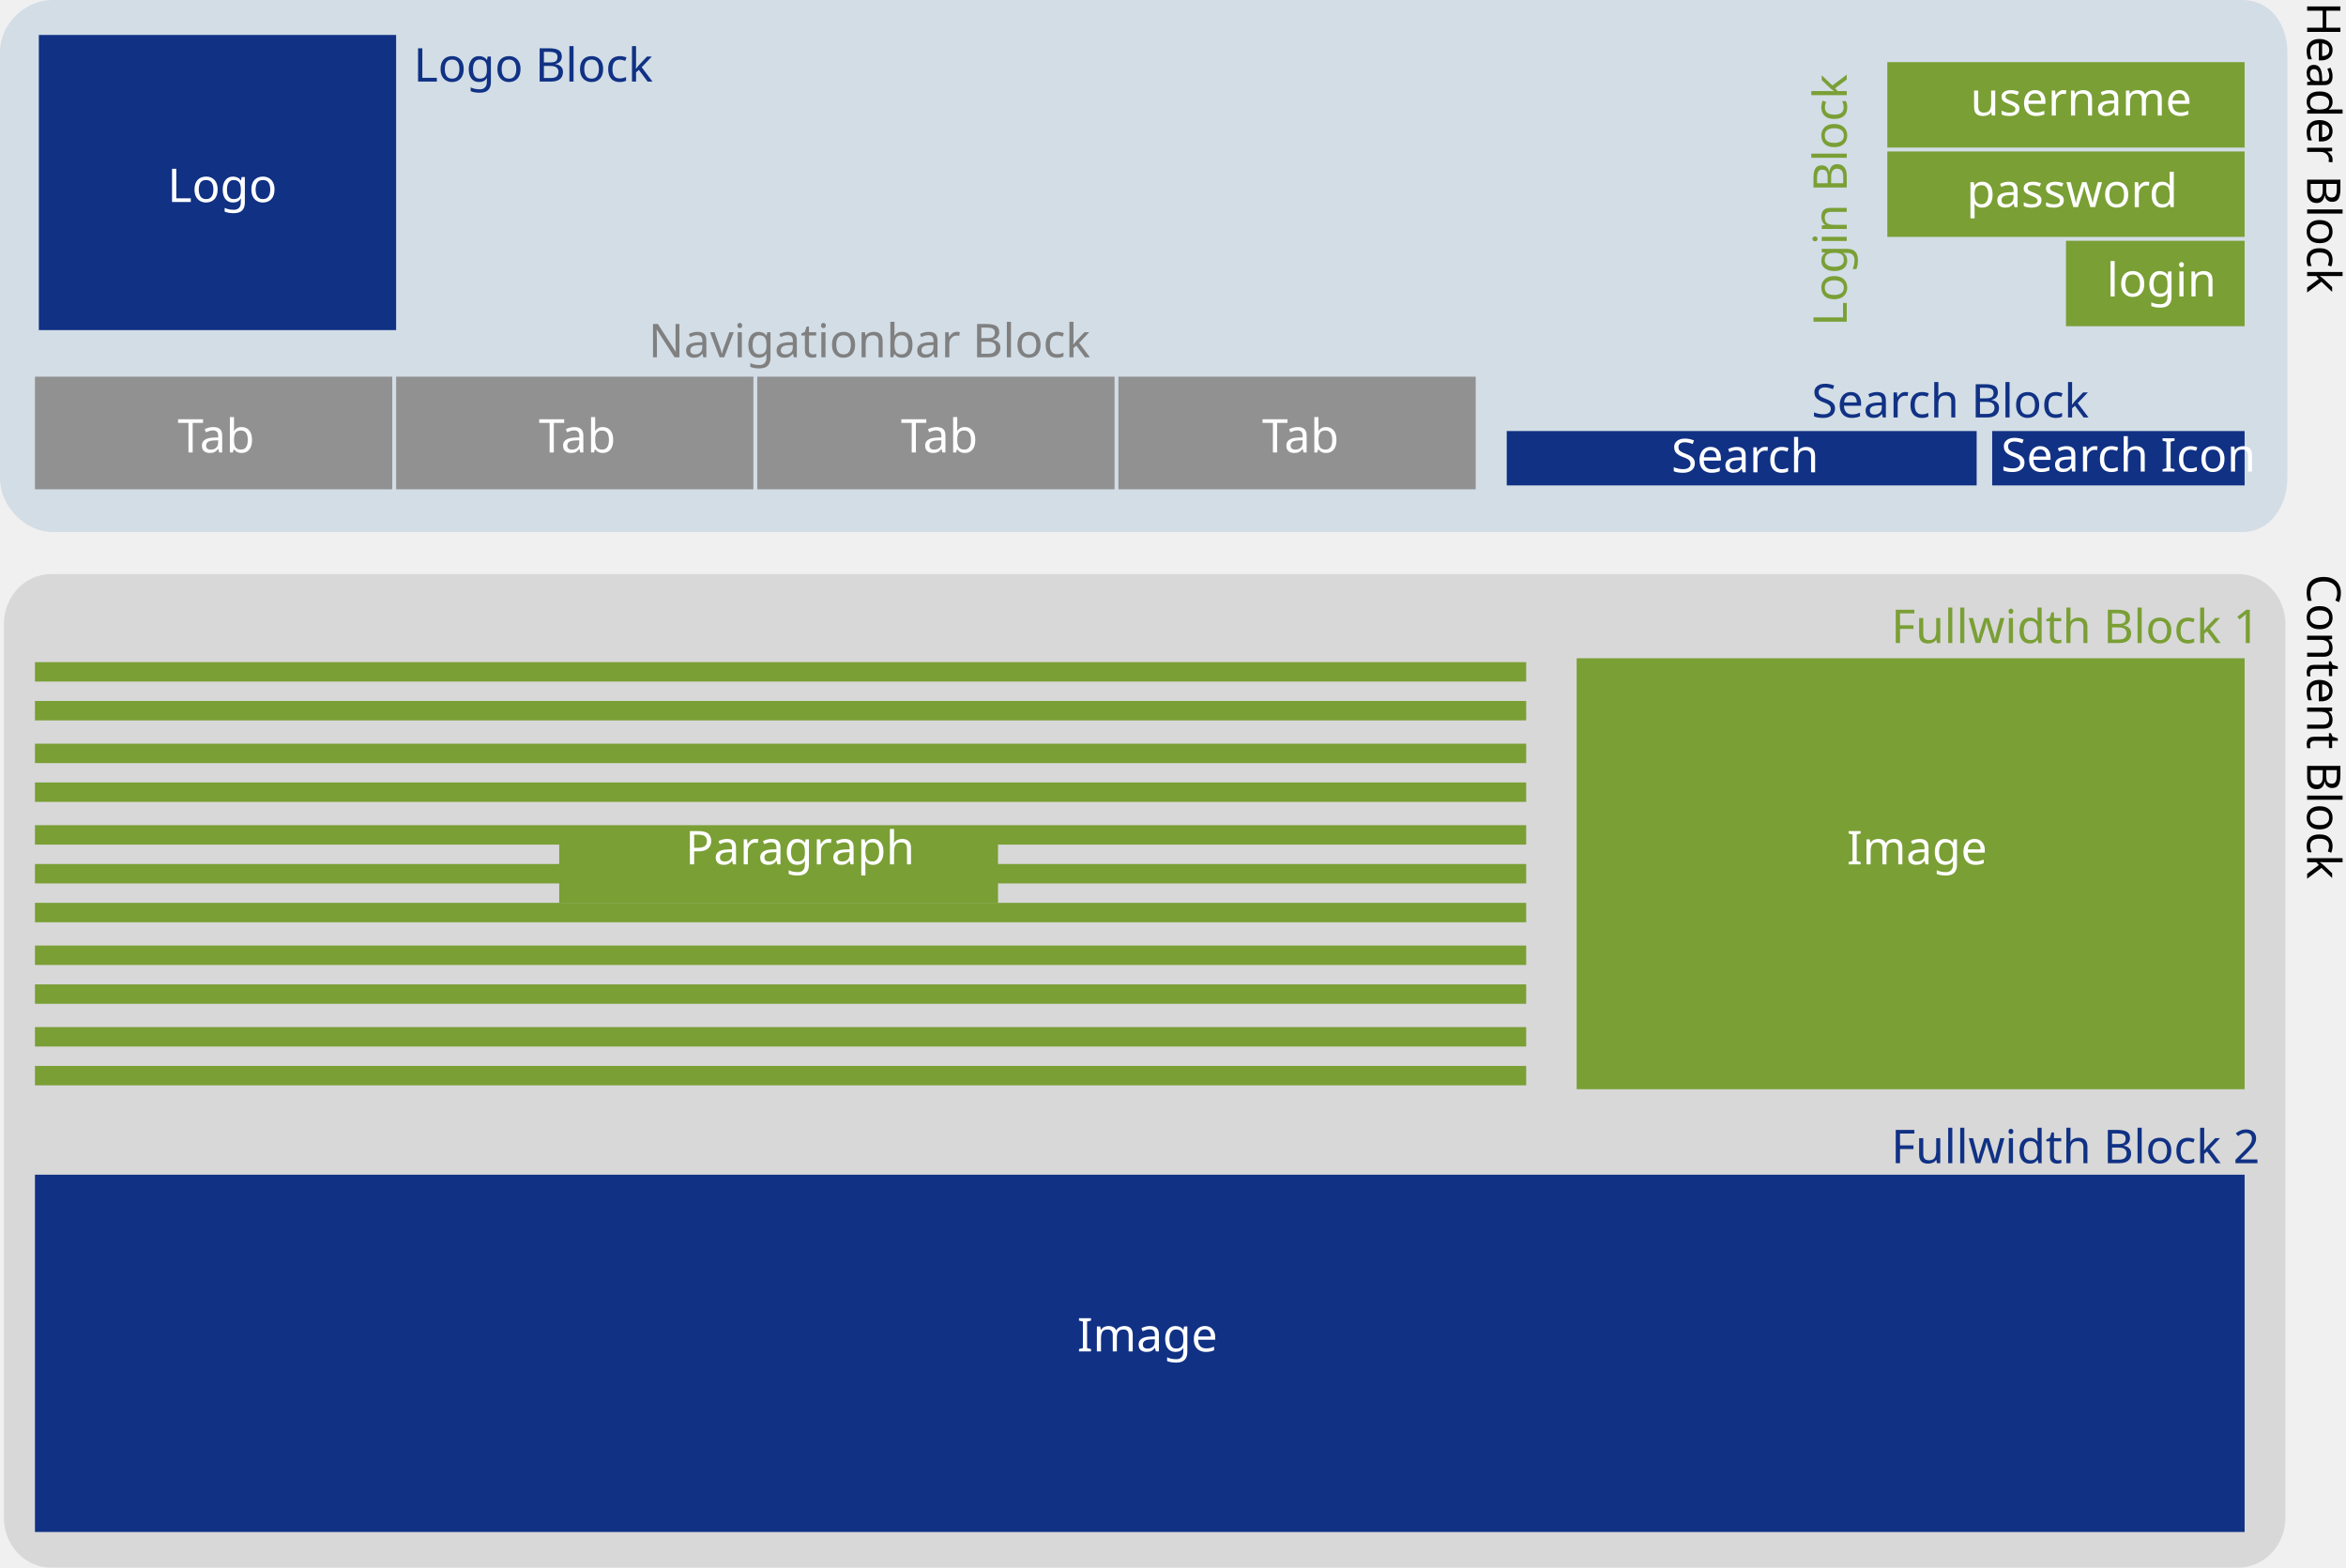
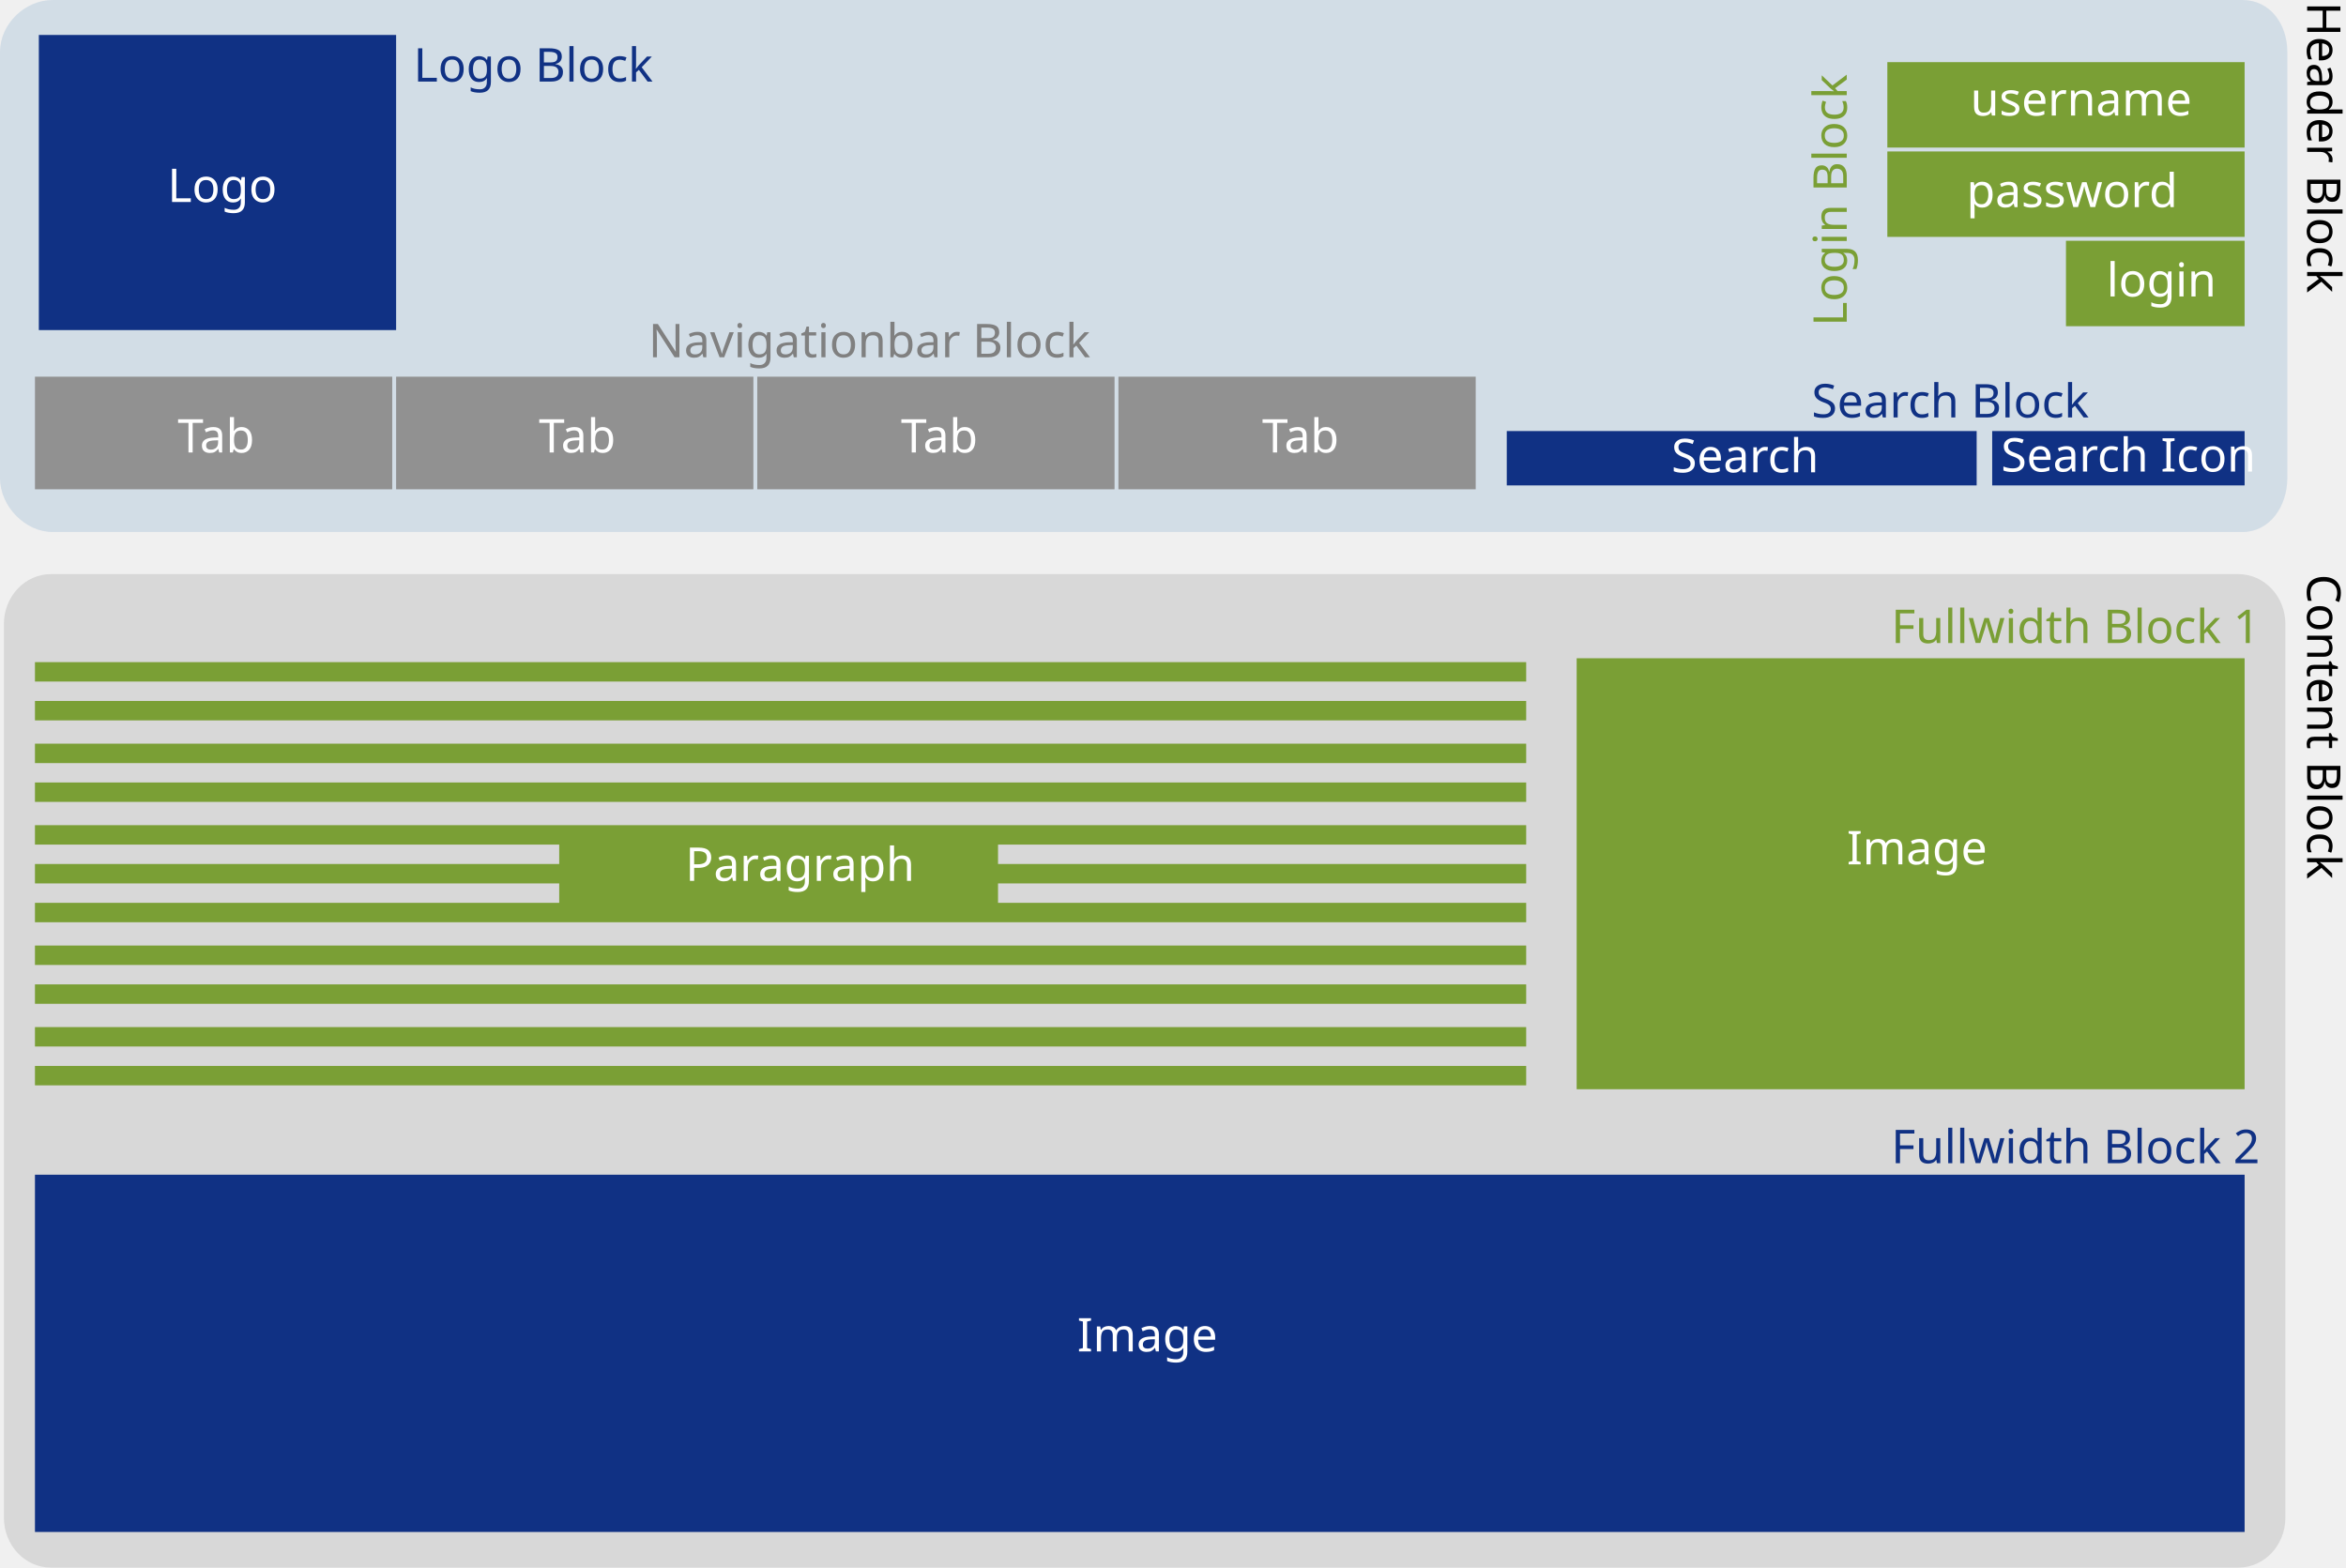
- <svg xmlns="http://www.w3.org/2000/svg" version="1.1" id="Ebene_1" x="0px" y="0px" width="604.111px" height="403.685px" viewBox="10.998 -28.016 604.111 403.685" enable-background="new 10.998 -28.016 604.111 403.685" xml:space="preserve">
-   <path opacity="0.2" fill="#5C91C0" stroke="#5C91C0" stroke-width="1.005" stroke-miterlimit="10" enable-background="new    " d="  M599.5,95.081c0,7.127-4.388,13.405-11.015,13.405H24.498c-6.628,0-12.998-6.278-12.998-13.405v-109.69  c0-7.127,6.37-12.904,12.998-12.904h563.987c6.628,0,11.015,5.777,11.015,12.904V95.081L599.5,95.081z" />
-   <path opacity="0.1" enable-background="new    " d="M599.5,362.823c0,7.094-5.424,12.848-12.113,12.848H24.113  c-6.689,0-12.113-5.754-12.113-12.848v-230.15c0-7.095,5.424-12.846,12.113-12.846h563.273c6.689,0,12.113,5.751,12.113,12.846  V362.823z" />
-   <text transform="matrix(-4.371139e-008 1 -1 -4.371139e-008 605.1035 -27.5154)" font-family="'FranklinGothic-Medium'" font-size="12">Header Block</text>
-   <text transform="matrix(-4.371139e-008 1 -1 -4.371139e-008 605.1035 119.8269)" font-family="'FranklinGothic-Medium'" font-size="12">Content Block</text>
+ <svg xmlns="http://www.w3.org/2000/svg" version="1.1" id="Ebene_1" x="0px" y="0px" width="604.11px" height="403.687px" viewBox="10.998 -28.015 604.11 403.687" enable-background="new 10.998 -28.015 604.11 403.687" xml:space="preserve">
+   <path opacity="0.2" fill="#5C91C0" stroke="#5C91C0" stroke-width="1.005" stroke-miterlimit="10" enable-background="new    " d="  M599.5,95.081c0,7.127-4.388,13.405-11.015,13.405H24.498c-6.628,0-12.998-6.278-12.998-13.405V-14.609  c0-7.127,6.37-12.904,12.998-12.904h563.987c6.628,0,11.015,5.777,11.015,12.904V95.081L599.5,95.081z" />
+   <path opacity="0.1" enable-background="new    " d="M599.5,362.823c0,7.094-5.424,12.849-12.113,12.849H24.113  c-6.689,0-12.113-5.755-12.113-12.849v-230.15c0-7.095,5.424-12.846,12.113-12.846h563.273c6.689,0,12.113,5.751,12.113,12.846  L599.5,362.823L599.5,362.823z" />
+   <text transform="matrix(-4.371139e-008 1 -1 -4.371139e-008 605.1025 -27.5154)" font-family="'FranklinGothic-Medium'" font-size="12">Header Block</text>
+   <text transform="matrix(-4.371139e-008 1 -1 -4.371139e-008 605.1025 119.8274)" font-family="'FranklinGothic-Medium'" font-size="12">Content Block</text>
  <text transform="matrix(1 0 0 1 498.0117 137.571)" fill="#7A9F35" font-family="'FranklinGothic-Medium'" font-size="12">Fullwidth Block 1</text>
-   <text transform="matrix(1 0 0 1 498.0107 271.5208)" fill="#103184" font-family="'FranklinGothic-Medium'" font-size="12">Fullwidth Block 2</text>
-   <text transform="matrix(1 0 0 1 178 63.9846)" fill="#808080" font-family="'FranklinGothic-Medium'" font-size="12">Navigationbar Block</text>
-   <text transform="matrix(1 0 0 1 477.5 79.4846)" fill="#103184" font-family="'FranklinGothic-Medium'" font-size="12">Search Block</text>
-   <text transform="matrix(1 0 0 1 117.5 -7.0154)" fill="#103184" font-family="'FranklinGothic-Medium'" font-size="12">Logo Block</text>
-   <text transform="matrix(-4.371139e-008 -1 1 -4.371139e-008 486.5469 55.9802)" fill="#7A9F35" font-family="'FranklinGothic-Medium'" font-size="12">Login Block</text>
+   <text transform="matrix(1 0 0 1 498.0107 271.5212)" fill="#103184" font-family="'FranklinGothic-Medium'" font-size="12">Fullwidth Block 2</text>
+   <text transform="matrix(1 0 0 1 178 63.9851)" fill="#808080" font-family="'FranklinGothic-Medium'" font-size="12">Navigationbar Block</text>
+   <text transform="matrix(1 0 0 1 477.5 79.4851)" fill="#103184" font-family="'FranklinGothic-Medium'" font-size="12">Search Block</text>
+   <text transform="matrix(1 0 0 1 117.5 -7.0149)" fill="#103184" font-family="'FranklinGothic-Medium'" font-size="12">Logo Block</text>
+   <text transform="matrix(-4.371139e-008 -1 1 -4.371139e-008 486.5469 55.9807)" fill="#7A9F35" font-family="'FranklinGothic-Medium'" font-size="12">Login Block</text>
  <rect x="21" y="-19.013" fill="#103184" width="92" height="76" />
-   <text transform="matrix(1 0 0 1 54.144 24.0061)" fill="#FFFFFF" font-family="'FranklinGothic-Medium'" font-size="12">Logo</text>
+   <text transform="matrix(1 0 0 1 54.144 24.0066)" fill="#FFFFFF" font-family="'FranklinGothic-Medium'" font-size="12">Logo</text>
  <rect x="399" y="82.987" fill="#103184" width="121" height="14" />
-   <text transform="matrix(1 0 0 1 441.3965 93.6116)" fill="#FFFFFF" font-family="'FranklinGothic-Medium'" font-size="12">Search</text>
+   <text transform="matrix(1 0 0 1 441.3965 93.6121)" fill="#FFFFFF" font-family="'FranklinGothic-Medium'" font-size="12">Search</text>
  <rect x="524" y="82.987" fill="#103184" width="65" height="14" />
-   <text transform="matrix(1 0 0 1 526.2832 93.4182)" fill="#FFFFFF" font-family="'FranklinGothic-Medium'" font-size="12">Search Icon</text>
+   <text transform="matrix(1 0 0 1 526.2832 93.4187)" fill="#FFFFFF" font-family="'FranklinGothic-Medium'" font-size="12">Search Icon</text>
  <rect x="497" y="-12.013" fill="#7A9F35" width="92" height="22" />
-   <text transform="matrix(1 0 0 1 518.3887 1.7366)" fill="#FFFFFF" font-family="'FranklinGothic-Medium'" font-size="12">username</text>
+   <text transform="matrix(1 0 0 1 518.3887 1.7371)" fill="#FFFFFF" font-family="'FranklinGothic-Medium'" font-size="12">username</text>
  <rect x="497" y="10.987" fill="#7A9F35" width="92" height="22" />
-   <text transform="matrix(1 0 0 1 517.3887 25.3264)" fill="#FFFFFF" font-family="'FranklinGothic-Medium'" font-size="12">password</text>
+   <text transform="matrix(1 0 0 1 517.3887 25.3269)" fill="#FFFFFF" font-family="'FranklinGothic-Medium'" font-size="12">password</text>
  <rect x="543" y="33.987" fill="#7A9F35" width="46" height="22" />
-   <text transform="matrix(1 0 0 1 553.4609 48.3264)" fill="#FFFFFF" font-family="'FranklinGothic-Medium'" font-size="12">login</text>
+   <text transform="matrix(1 0 0 1 553.4609 48.3269)" fill="#FFFFFF" font-family="'FranklinGothic-Medium'" font-size="12">login</text>
  <rect x="20" y="68.987" fill="#919191" width="92" height="29" />
-   <text transform="matrix(1 0 0 1 56.7339 88.5061)" fill="#FFFFFF" font-family="'FranklinGothic-Medium'" font-size="12">Tab</text>
+   <text transform="matrix(1 0 0 1 56.7339 88.5066)" fill="#FFFFFF" font-family="'FranklinGothic-Medium'" font-size="12">Tab</text>
  <rect x="113" y="68.987" fill="#919191" width="92" height="29" />
-   <text transform="matrix(1 0 0 1 149.7339 88.5061)" fill="#FFFFFF" font-family="'FranklinGothic-Medium'" font-size="12">Tab</text>
+   <text transform="matrix(1 0 0 1 149.7339 88.5066)" fill="#FFFFFF" font-family="'FranklinGothic-Medium'" font-size="12">Tab</text>
  <rect x="206" y="68.987" fill="#919191" width="92" height="29" />
-   <text transform="matrix(1 0 0 1 242.9756 88.5061)" fill="#FFFFFF" font-family="'FranklinGothic-Medium'" font-size="12">Tab</text>
+   <text transform="matrix(1 0 0 1 242.9756 88.5066)" fill="#FFFFFF" font-family="'FranklinGothic-Medium'" font-size="12">Tab</text>
  <rect x="299" y="68.987" fill="#919191" width="92" height="29" />
-   <text transform="matrix(1 0 0 1 335.9844 88.5061)" fill="#FFFFFF" font-family="'FranklinGothic-Medium'" font-size="12">Tab</text>
+   <text transform="matrix(1 0 0 1 335.9844 88.5066)" fill="#FFFFFF" font-family="'FranklinGothic-Medium'" font-size="12">Tab</text>
  <rect x="417" y="141.495" fill="#7A9F35" width="172" height="110.985" />
  <text transform="matrix(1 0 0 1 486.5469 194.571)" fill="#FFFFFF" font-family="'FranklinGothic-Medium'" font-size="12">Image</text>
  <rect x="20" y="142.495" fill="#7A9F35" width="384" height="5" />
  <rect x="20" y="152.495" fill="#7A9F35" width="384" height="5" />
  <rect x="20" y="163.495" fill="#7A9F35" width="384" height="5" />
  <rect x="20" y="173.488" fill="#7A9F35" width="384" height="4.996" />
  <rect x="20" y="184.483" fill="#7A9F35" width="384" height="4.999" />
  <rect x="20" y="194.481" fill="#7A9F35" width="384" height="4.999" />
  <rect x="20" y="204.48" fill="#7A9F35" width="384" height="5" />
  <rect x="20" y="215.48" fill="#7A9F35" width="384" height="5" />
  <rect x="20" y="225.48" fill="#7A9F35" width="384" height="5" />
  <rect x="20" y="236.48" fill="#7A9F35" width="384" height="5" />
  <rect x="20" y="246.48" fill="#7A9F35" width="384" height="5" />
-   <rect x="155" y="187.482" fill="#7A9F35" width="113" height="16.998" />
-   <text transform="matrix(1 0 0 1 187.5005 194.571)" fill="#FFFFFF" font-family="'FranklinGothic-Medium'" font-size="12">Paragraph</text>
+   <rect x="155" y="185.593" fill="#7A9F35" width="113" height="21.388" />
+   <text transform="matrix(1 0 0 1 187.5005 198.823)" fill="#FFFFFF" font-family="'FranklinGothic-Medium'" font-size="12">Paragraph</text>
  <rect x="20" y="274.491" fill="#103184" width="569" height="92" />
-   <text transform="matrix(1 0 0 1 288.3647 320.0042)" fill="#FFFFFF" font-family="'FranklinGothic-Medium'" font-size="12">Image</text>
+   <text transform="matrix(1 0 0 1 288.3647 320.0046)" fill="#FFFFFF" font-family="'FranklinGothic-Medium'" font-size="12">Image</text>
</svg>
